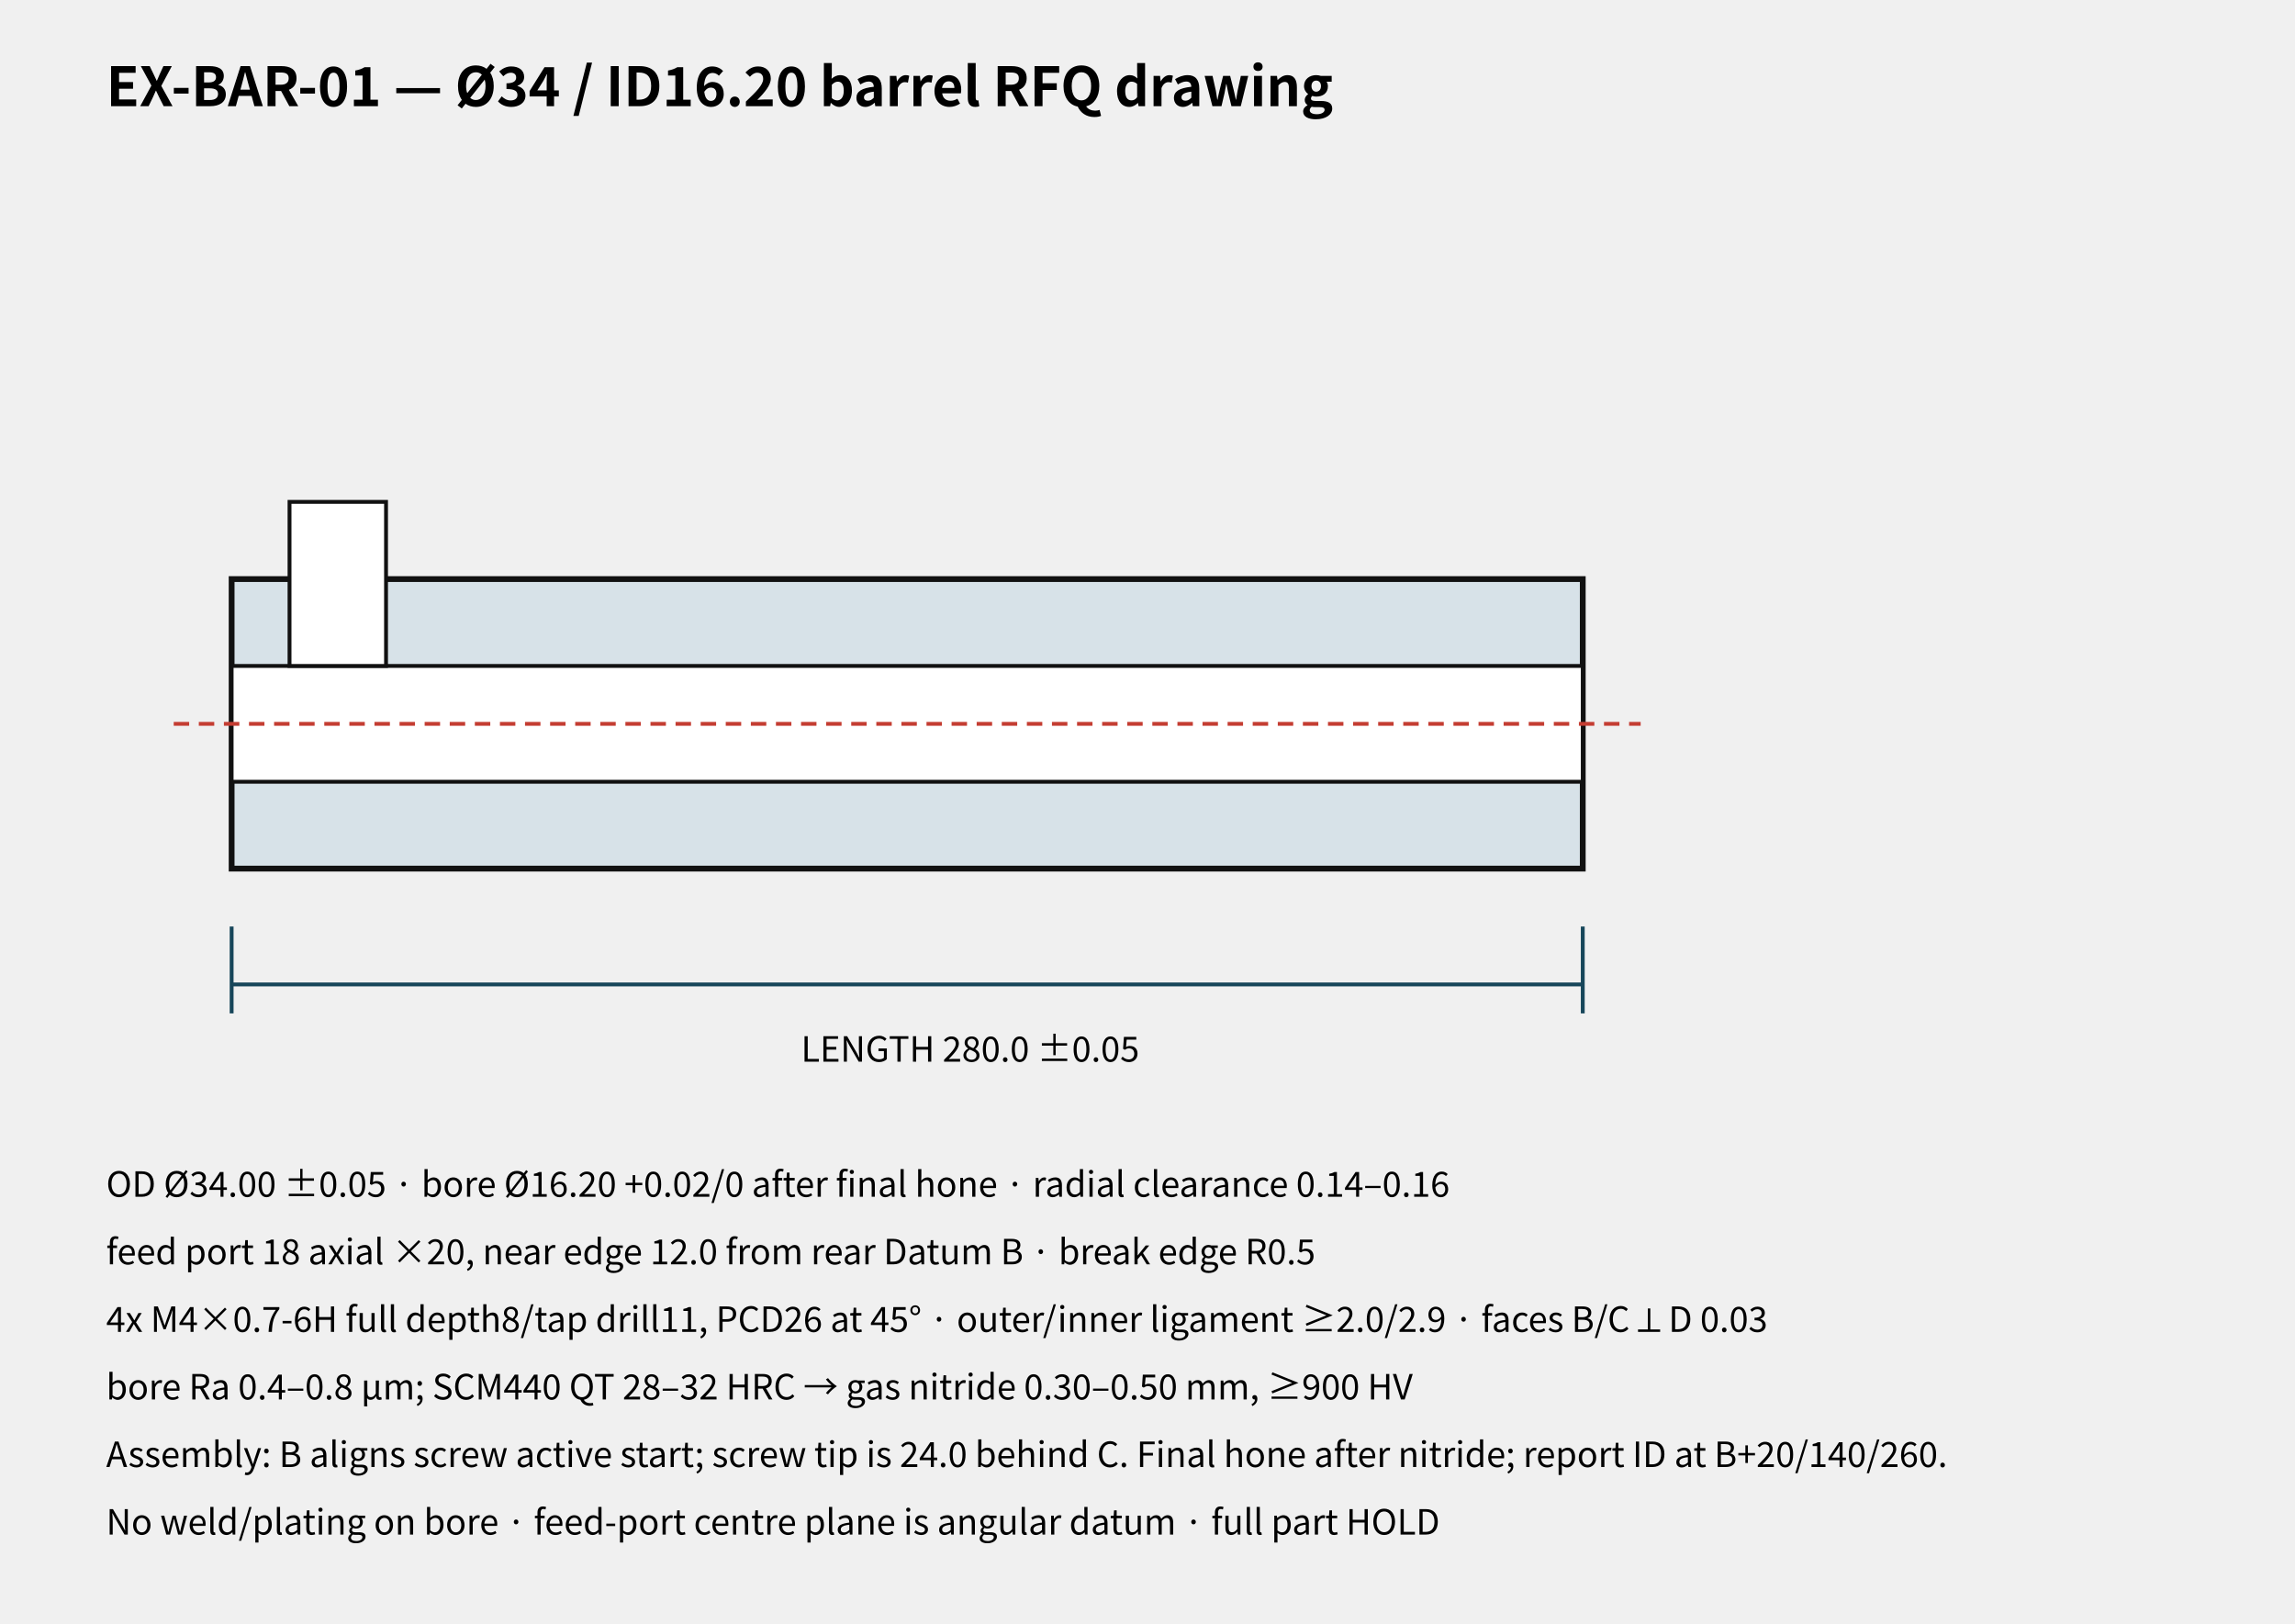
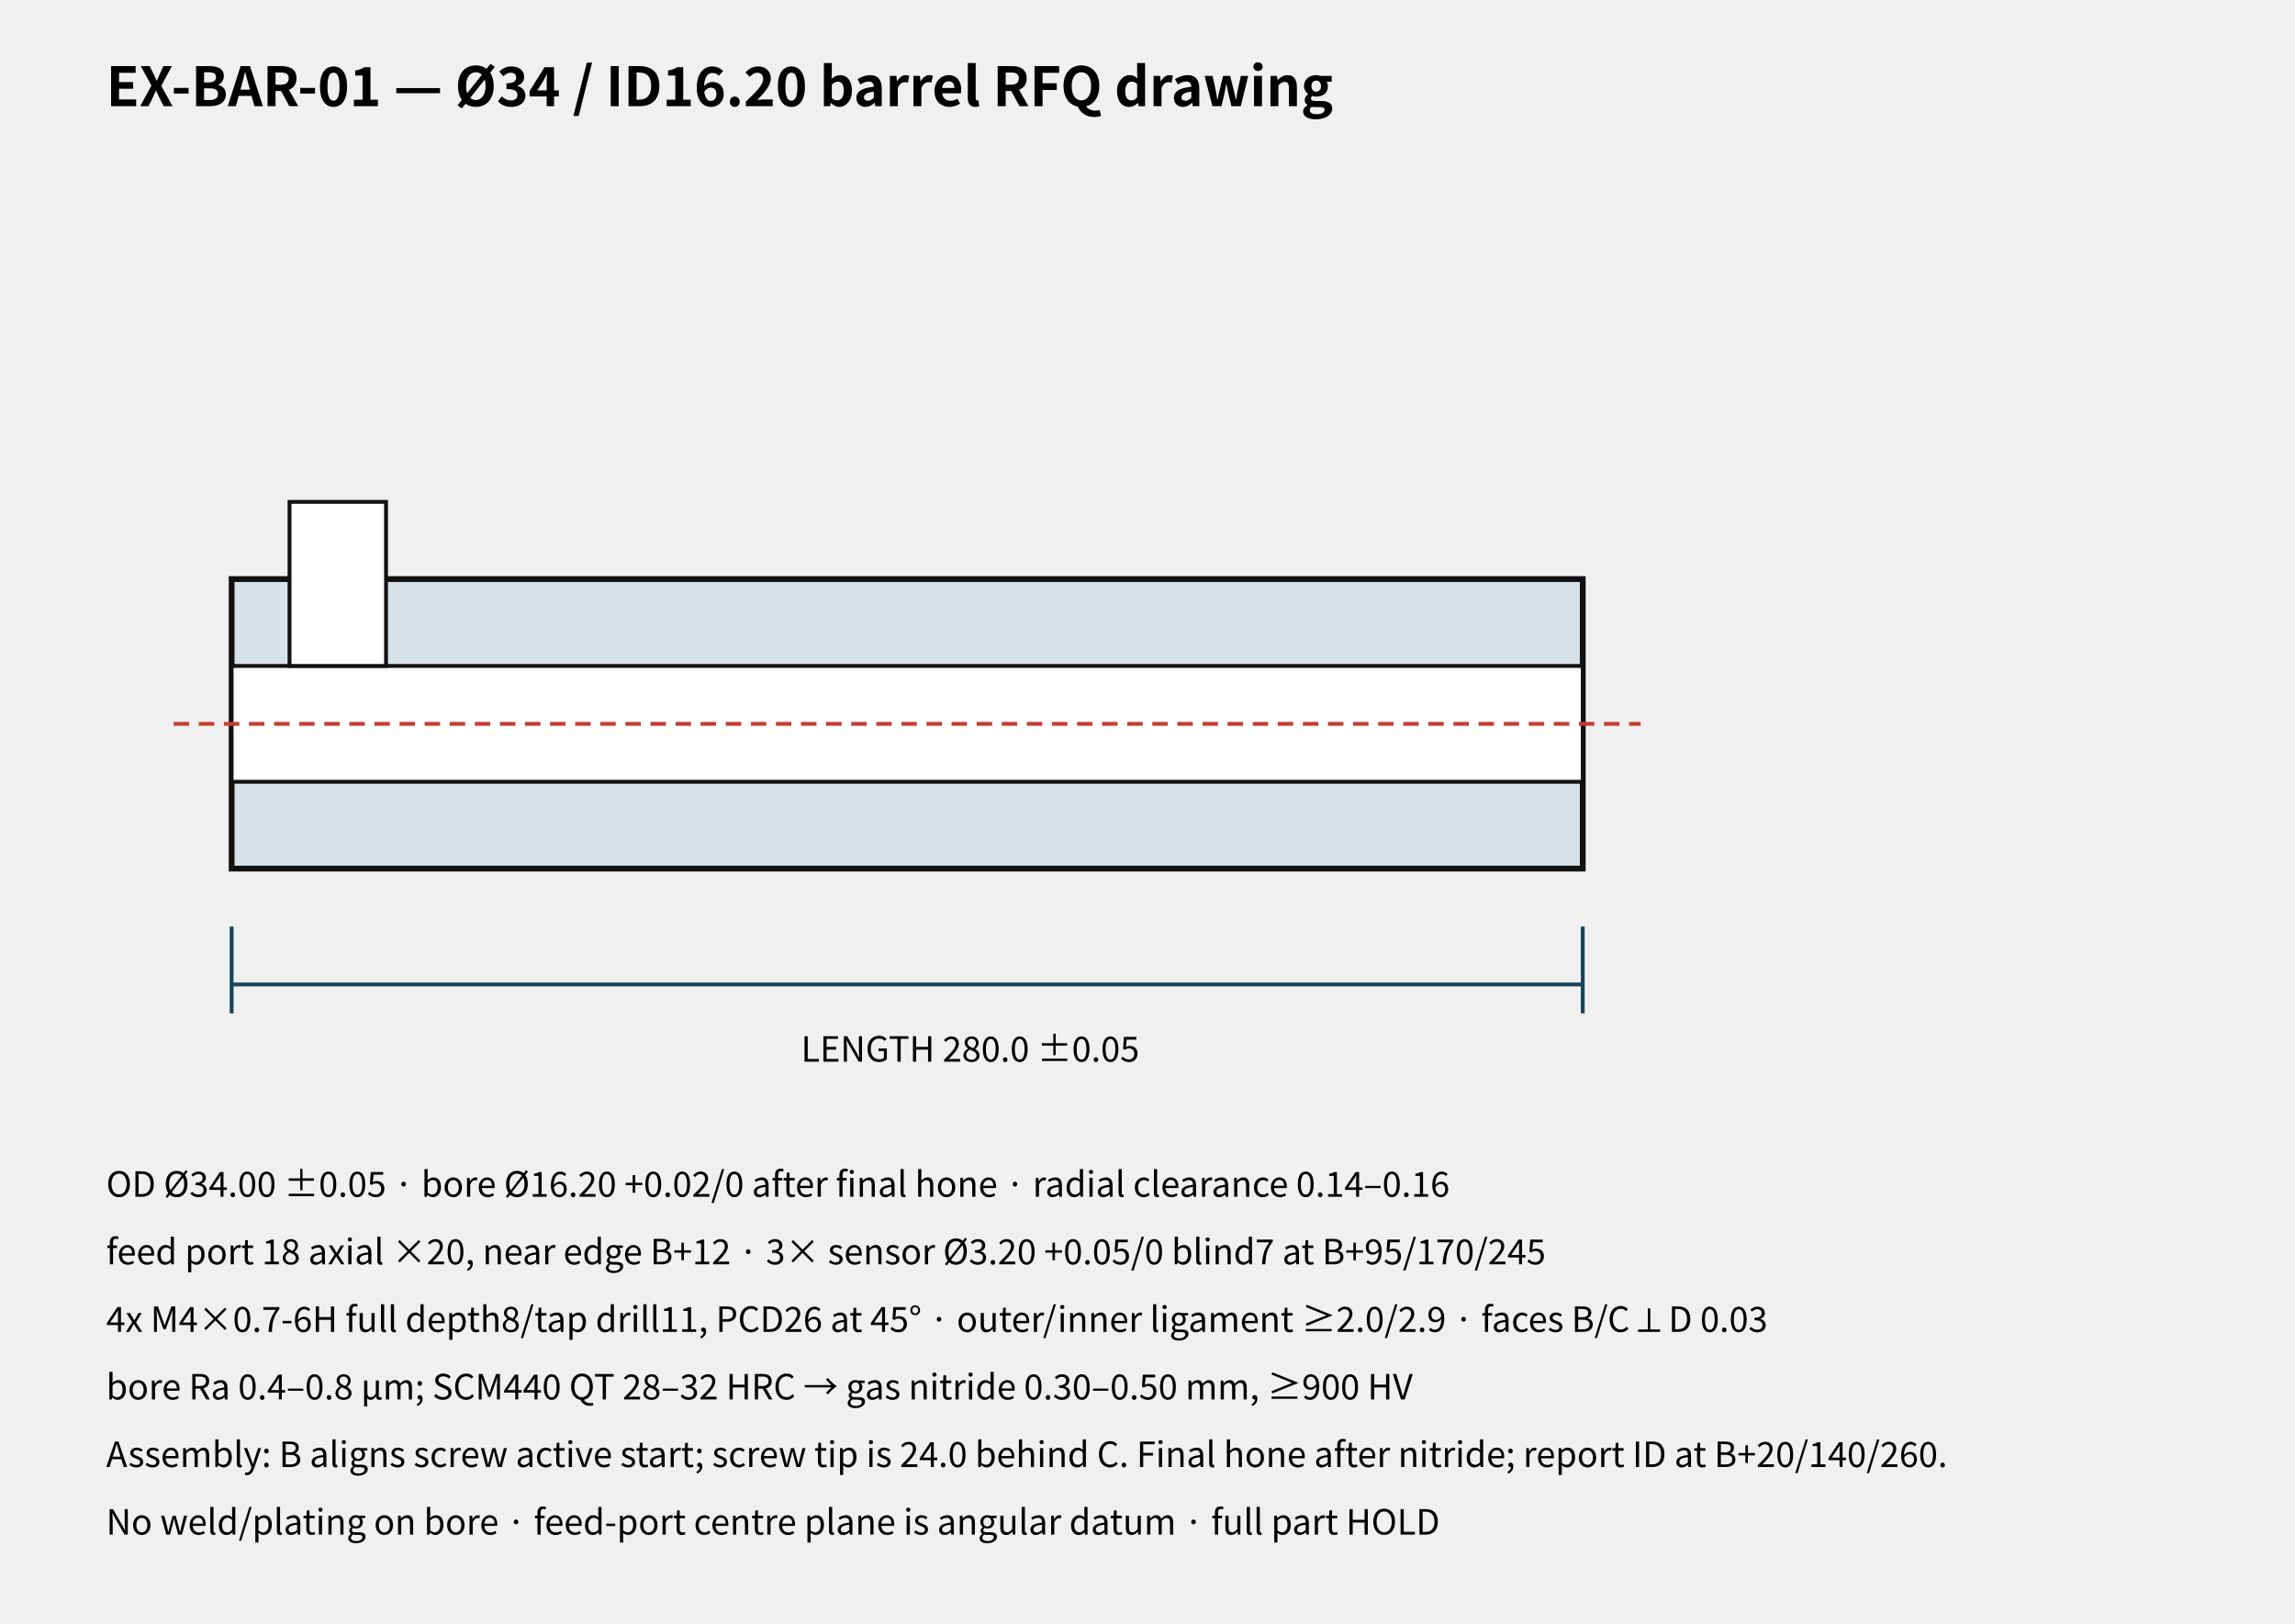
<svg xmlns="http://www.w3.org/2000/svg" width="1189" height="841" viewBox="0 0 1189 841">
  <style>text{font-family:'Noto Sans CJK KR',sans-serif;font-size:18px}.t{font-size:28px;font-weight:bold}.d{stroke:#17465a;stroke-width:2;fill:none}.p{stroke:#111;stroke-width:3;fill:#d7e2e8}.b{fill:#fff;stroke:#111;stroke-width:2}.c{stroke:#c43d32;stroke-width:2;stroke-dasharray:8 5}</style>
  <text x="55" y="55" class="t">EX-BAR-01 — Ø34 / ID16.20 barrel RFQ drawing</text>
  <rect x="120" y="300" width="700" height="150" class="p" />
  <rect x="120" y="345" width="700" height="60" class="b" />
  <rect x="150" y="260" width="50" height="85" class="b" />
  <path class="c" d="M90 375 H850" />
  <path class="d" d="M120 480 V525 M820 480 V525 M120 510 H820" />
  <text x="415" y="550">LENGTH 280.0 ±0.05</text>
  <text x="55" y="620">OD Ø34.00 ±0.05 · bore Ø16.20 +0.02/0 after final hone · radial clearance 0.14–0.16</text>
-   <text x="55" y="655">feed port 18 axial ×20, near edge 12.0 from rear Datum B · break edge R0.5</text>
+   <text x="55" y="655">feed port 18 axial ×20, near edge B+12 · 3× sensor Ø3.20 +0.05/0 blind7 at B+95/170/245</text>
  <text x="55" y="690">4x M4×0.7-6H full depth8/tap drill11, PCD26 at 45° · outer/inner ligament ≥2.0/2.9 · faces B/C ⟂ D 0.03</text>
  <text x="55" y="725">bore Ra 0.4–0.8 µm; SCM440 QT 28–32 HRC → gas nitride 0.30–0.50 mm, ≥900 HV</text>
  <text x="55" y="760">Assembly: B aligns screw active start; screw tip is 24.0 behind C. Final hone after nitride; report ID at B+20/140/260.</text>
  <text x="55" y="795">No weld/plating on bore · feed-port centre plane is angular datum · full part HOLD</text>
</svg>
